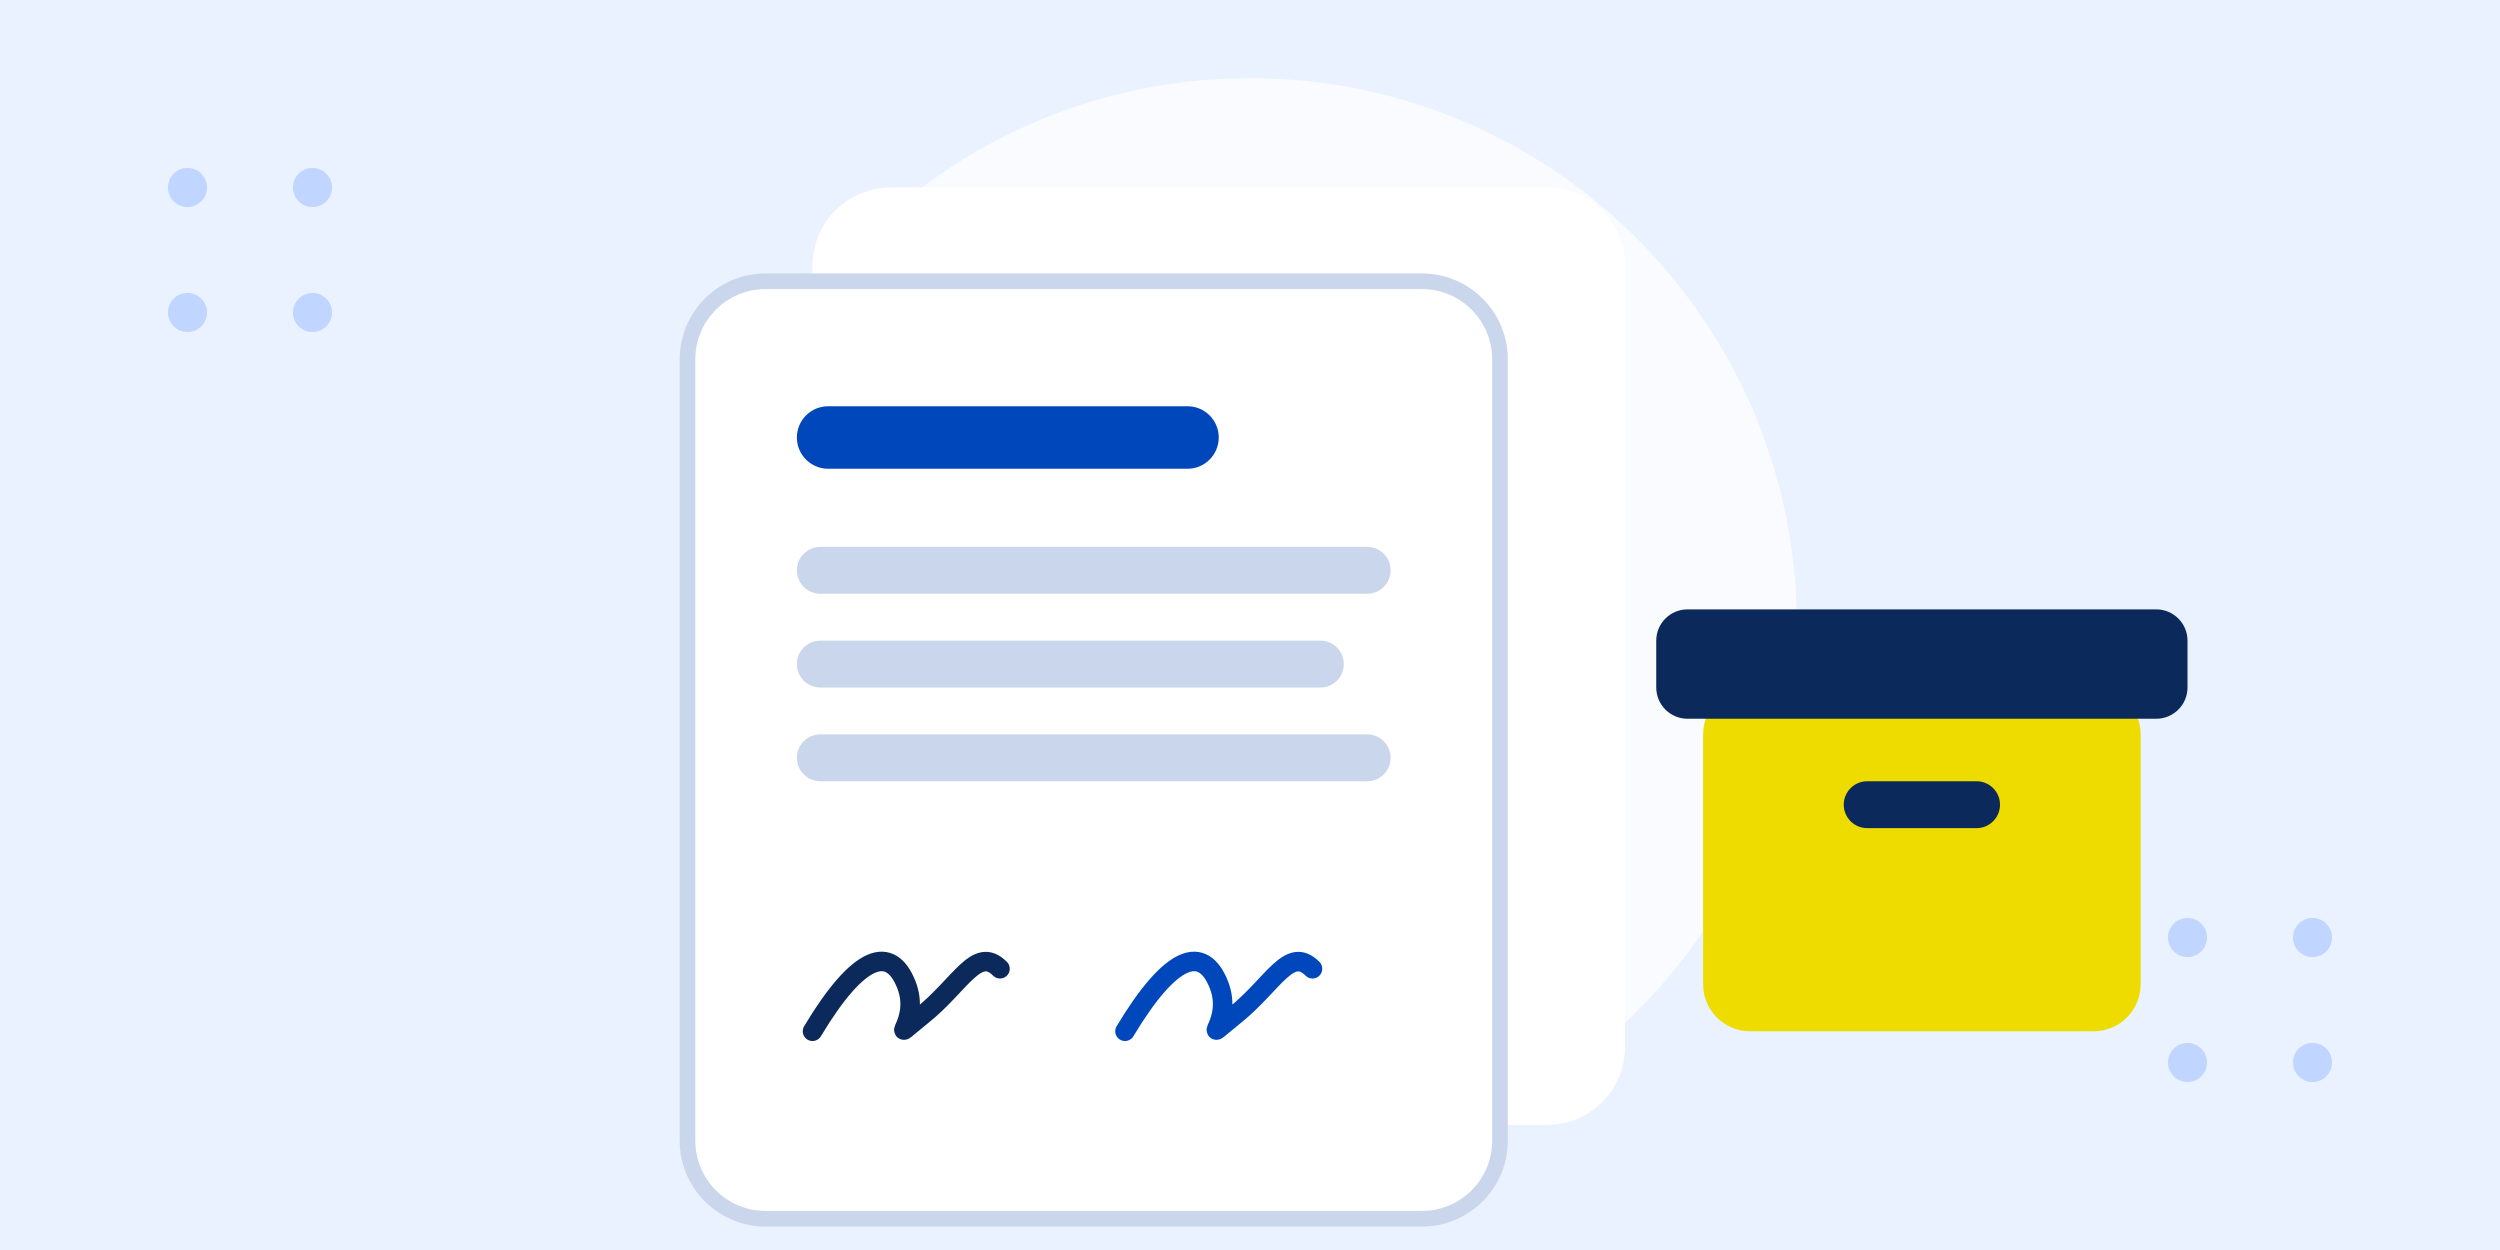
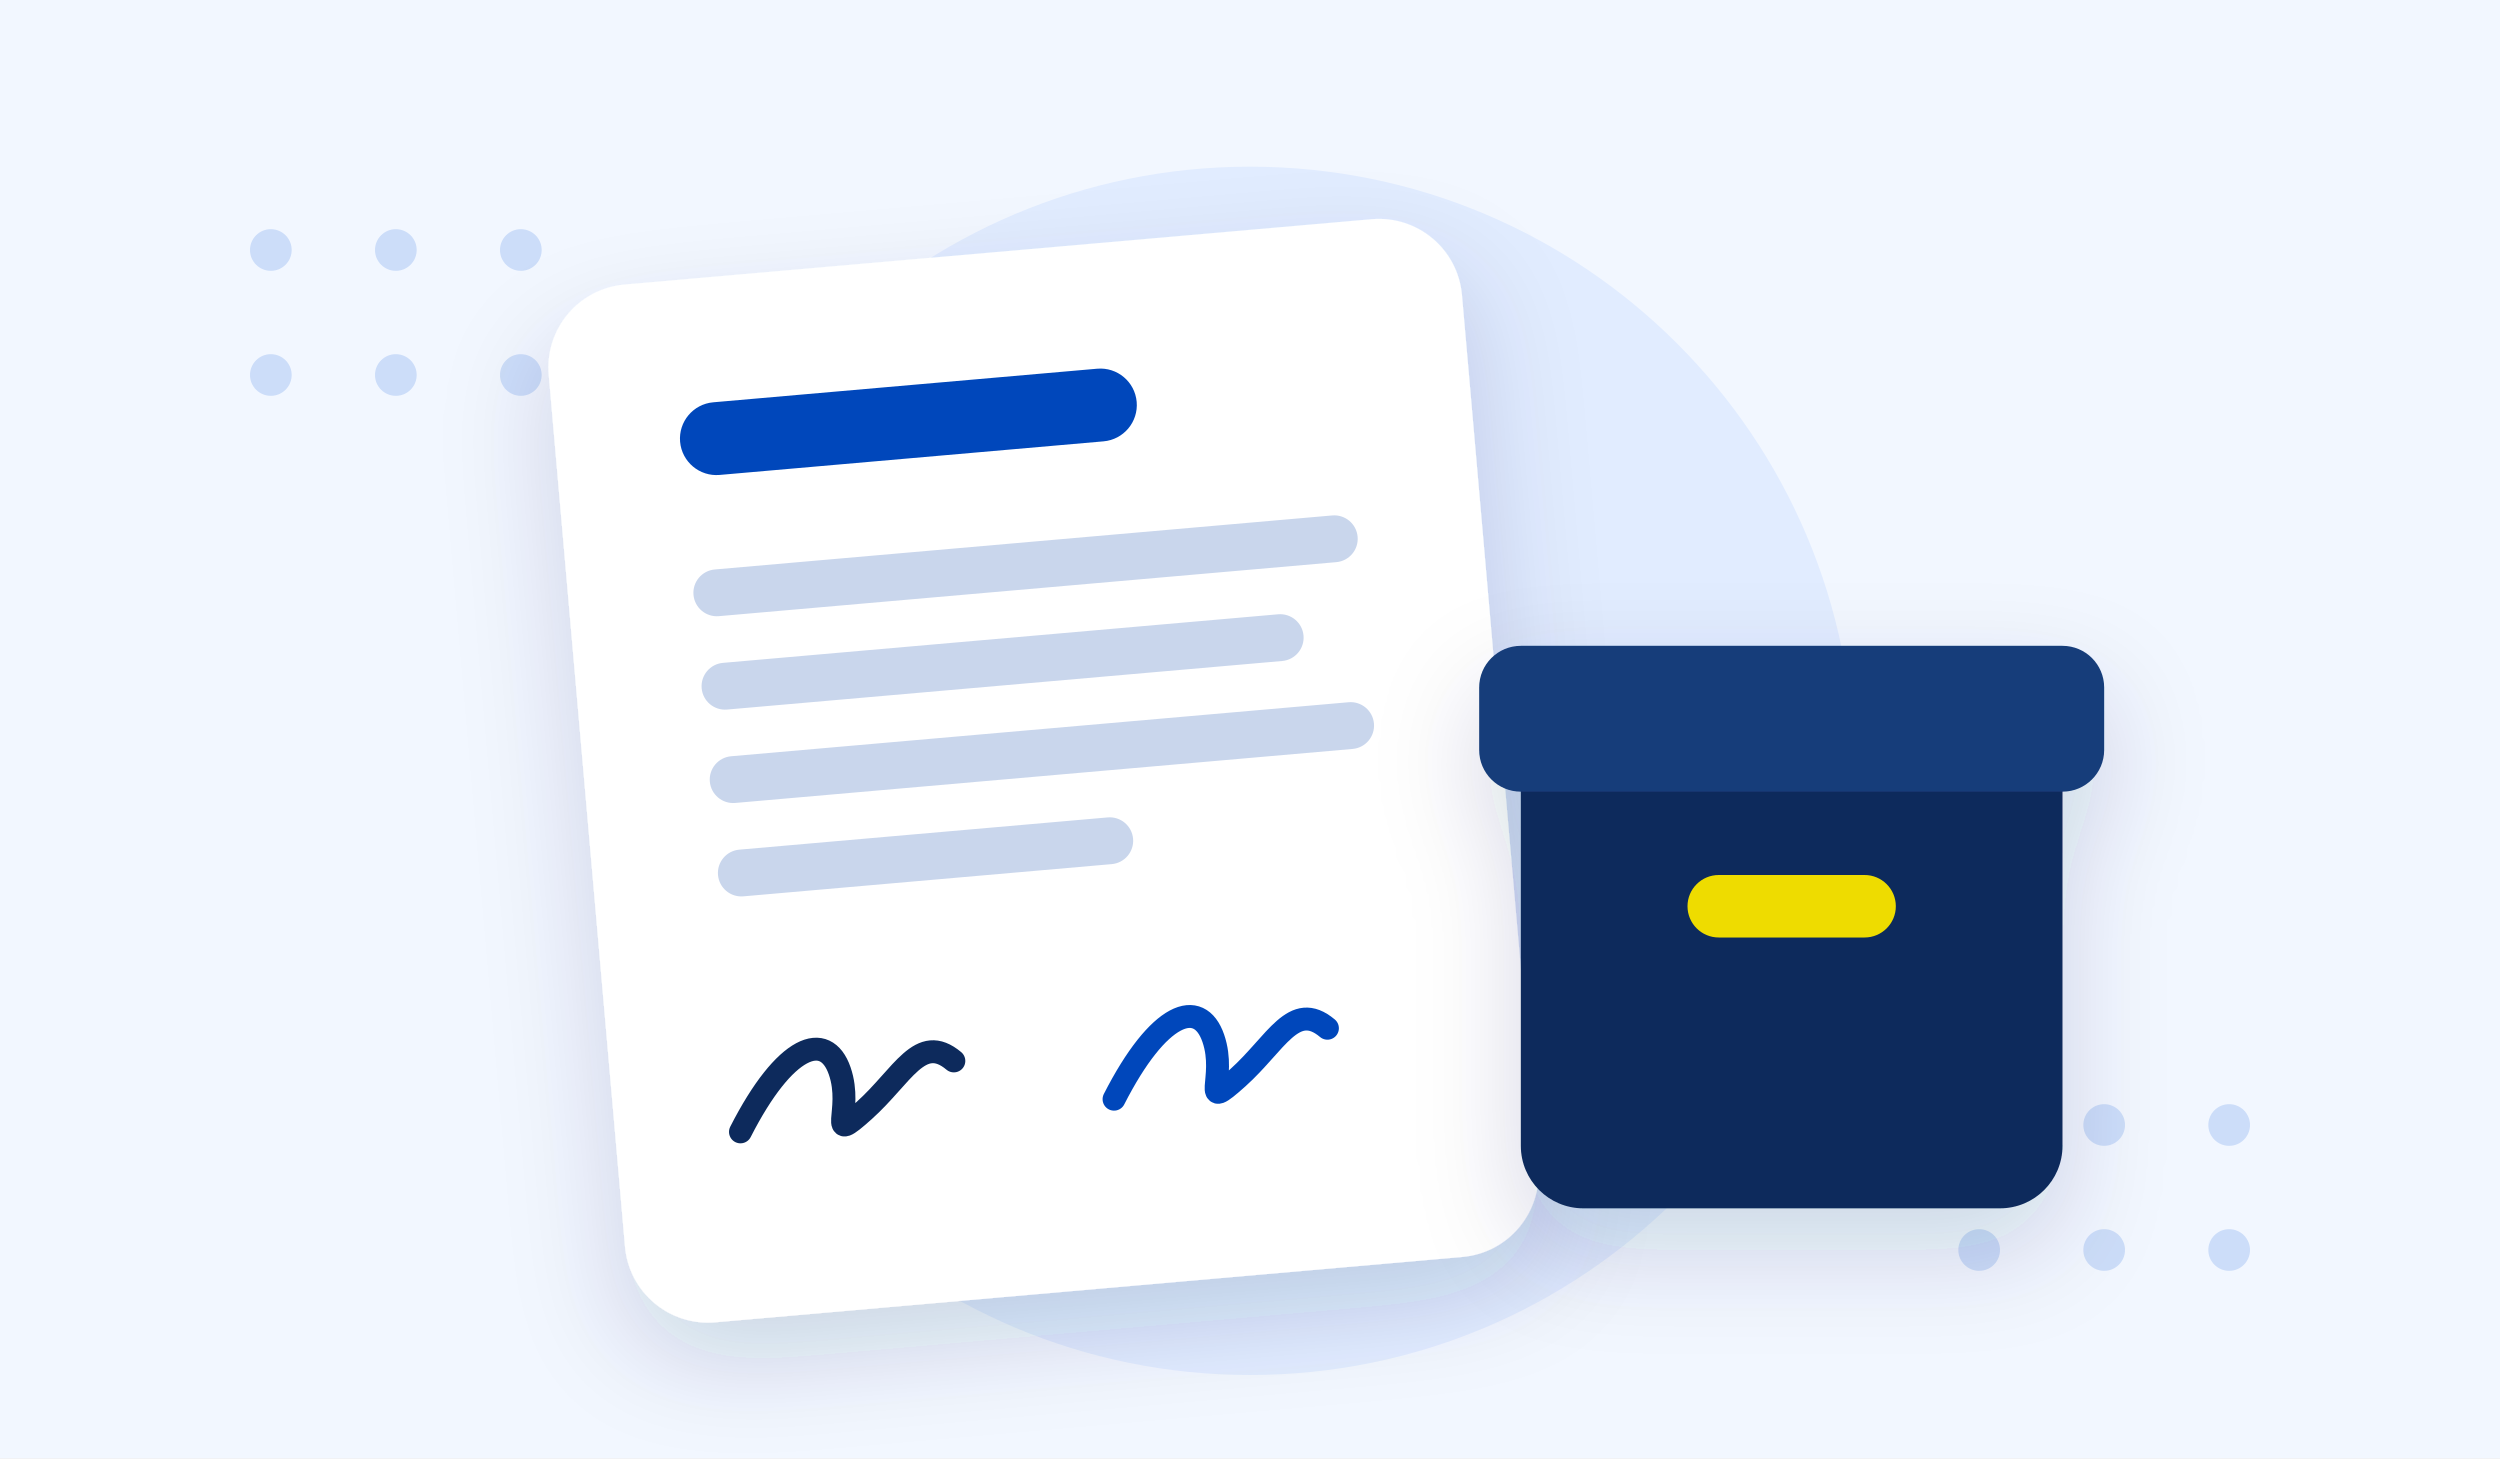
- <svg xmlns="http://www.w3.org/2000/svg" viewBox="0 0 320 160" aria-hidden="true" focusable="false">
-   <rect width="320" height="160" fill="#EAF1FF" />
-   <circle cx="160" cy="80" r="70" fill="#FFFFFF" opacity=".7" />
-   <g fill="#8DB3FF" opacity=".45">
-     <circle cx="24" cy="24" r="2.5" />
-     <circle cx="40" cy="24" r="2.5" />
-     <circle cx="24" cy="40" r="2.5" />
-     <circle cx="40" cy="40" r="2.5" />
-     <circle cx="280" cy="120" r="2.5" />
-     <circle cx="296" cy="120" r="2.5" />
-     <circle cx="280" cy="136" r="2.5" />
-     <circle cx="296" cy="136" r="2.5" />
+ <svg xmlns="http://www.w3.org/2000/svg" viewBox="0 0 240 140" role="img" aria-labelledby="t">
+   <defs>
+     <filter id="s" x="-20%" y="-20%" width="140%" height="150%">
+       <feDropShadow dx="0" dy="4" stdDeviation="5" flood-color="#0B2A5B" flood-opacity=".16" />
+     </filter>
+   </defs>
+   <rect width="240" height="140" fill="#F2F7FF" />
+   <circle cx="120" cy="74" r="58" fill="#E1ECFF" />
+   <g fill="#9DBDF2" opacity=".45">
+     <circle cx="26" cy="24" r="2" />
+     <circle cx="38" cy="24" r="2" />
+     <circle cx="50" cy="24" r="2" />
+     <circle cx="26" cy="36" r="2" />
+     <circle cx="38" cy="36" r="2" />
+     <circle cx="50" cy="36" r="2" />
+     <circle cx="190" cy="108" r="2" />
+     <circle cx="202" cy="108" r="2" />
+     <circle cx="214" cy="108" r="2" />
+     <circle cx="190" cy="120" r="2" />
+     <circle cx="202" cy="120" r="2" />
+     <circle cx="214" cy="120" r="2" />
  </g>
-   <rect x="104" y="24" width="104" height="120" rx="10" fill="#FFFFFF" />
-   <rect x="88" y="36" width="104" height="120" rx="10" fill="#FFFFFF" stroke="#C9D6EC" stroke-width="2" />
-   <rect x="102" y="52" width="54" height="8" rx="4" fill="#0047BB" />
-   <rect x="102" y="70" width="76" height="6" rx="3" fill="#C9D6EC" />
-   <rect x="102" y="82" width="70" height="6" rx="3" fill="#C9D6EC" />
-   <rect x="102" y="94" width="76" height="6" rx="3" fill="#C9D6EC" />
-   <path d="M104 132c6-10 10-11 12-6s-3 8 2 4 7-9 10-6" fill="none" stroke="#0B2A5B" stroke-width="2.5" stroke-linecap="round" />
-   <path d="M144 132c6-10 10-11 12-6s-3 8 2 4 7-9 10-6" fill="none" stroke="#0047BB" stroke-width="2.5" stroke-linecap="round" />
-   <rect x="218" y="88" width="56" height="44" rx="6" fill="#EEDC00" />
-   <rect x="212" y="78" width="68" height="14" rx="4" fill="#0B2A5B" />
-   <rect x="236" y="100" width="20" height="6" rx="3" fill="#0B2A5B" />
+   <g filter="url(#s)" transform="rotate(-5 100 72)">
+     <rect x="56" y="24" width="88" height="100" rx="8" fill="#FFFFFF" />
+     <rect x="68" y="36" width="44" height="7" rx="3.5" fill="#0047BB" />
+     <rect x="68" y="52" width="64" height="4.5" rx="2.25" fill="#C9D6EC" />
+     <rect x="68" y="61" width="58" height="4.5" rx="2.25" fill="#C9D6EC" />
+     <rect x="68" y="70" width="64" height="4.5" rx="2.25" fill="#C9D6EC" />
+     <rect x="68" y="79" width="40" height="4.5" rx="2.25" fill="#C9D6EC" />
+     <path d="M68 106c5-8 9-9 10-5s-2 7 2 4 6-7 9-4" fill="none" stroke="#0B2A5B" stroke-width="2.2" stroke-linecap="round" />
+     <path d="M104 106c5-8 9-9 10-5s-2 7 2 4 6-7 9-4" fill="none" stroke="#0047BB" stroke-width="2.2" stroke-linecap="round" />
+   </g>
+   <g filter="url(#s)">
+     <rect x="146" y="70" width="52" height="46" rx="6" fill="#0B2A5B" />
+     <rect x="142" y="62" width="60" height="14" rx="4" fill="#163C7A" />
+     <rect x="162" y="84" width="20" height="6" rx="3" fill="#EEDC00" />
+   </g>
</svg>
